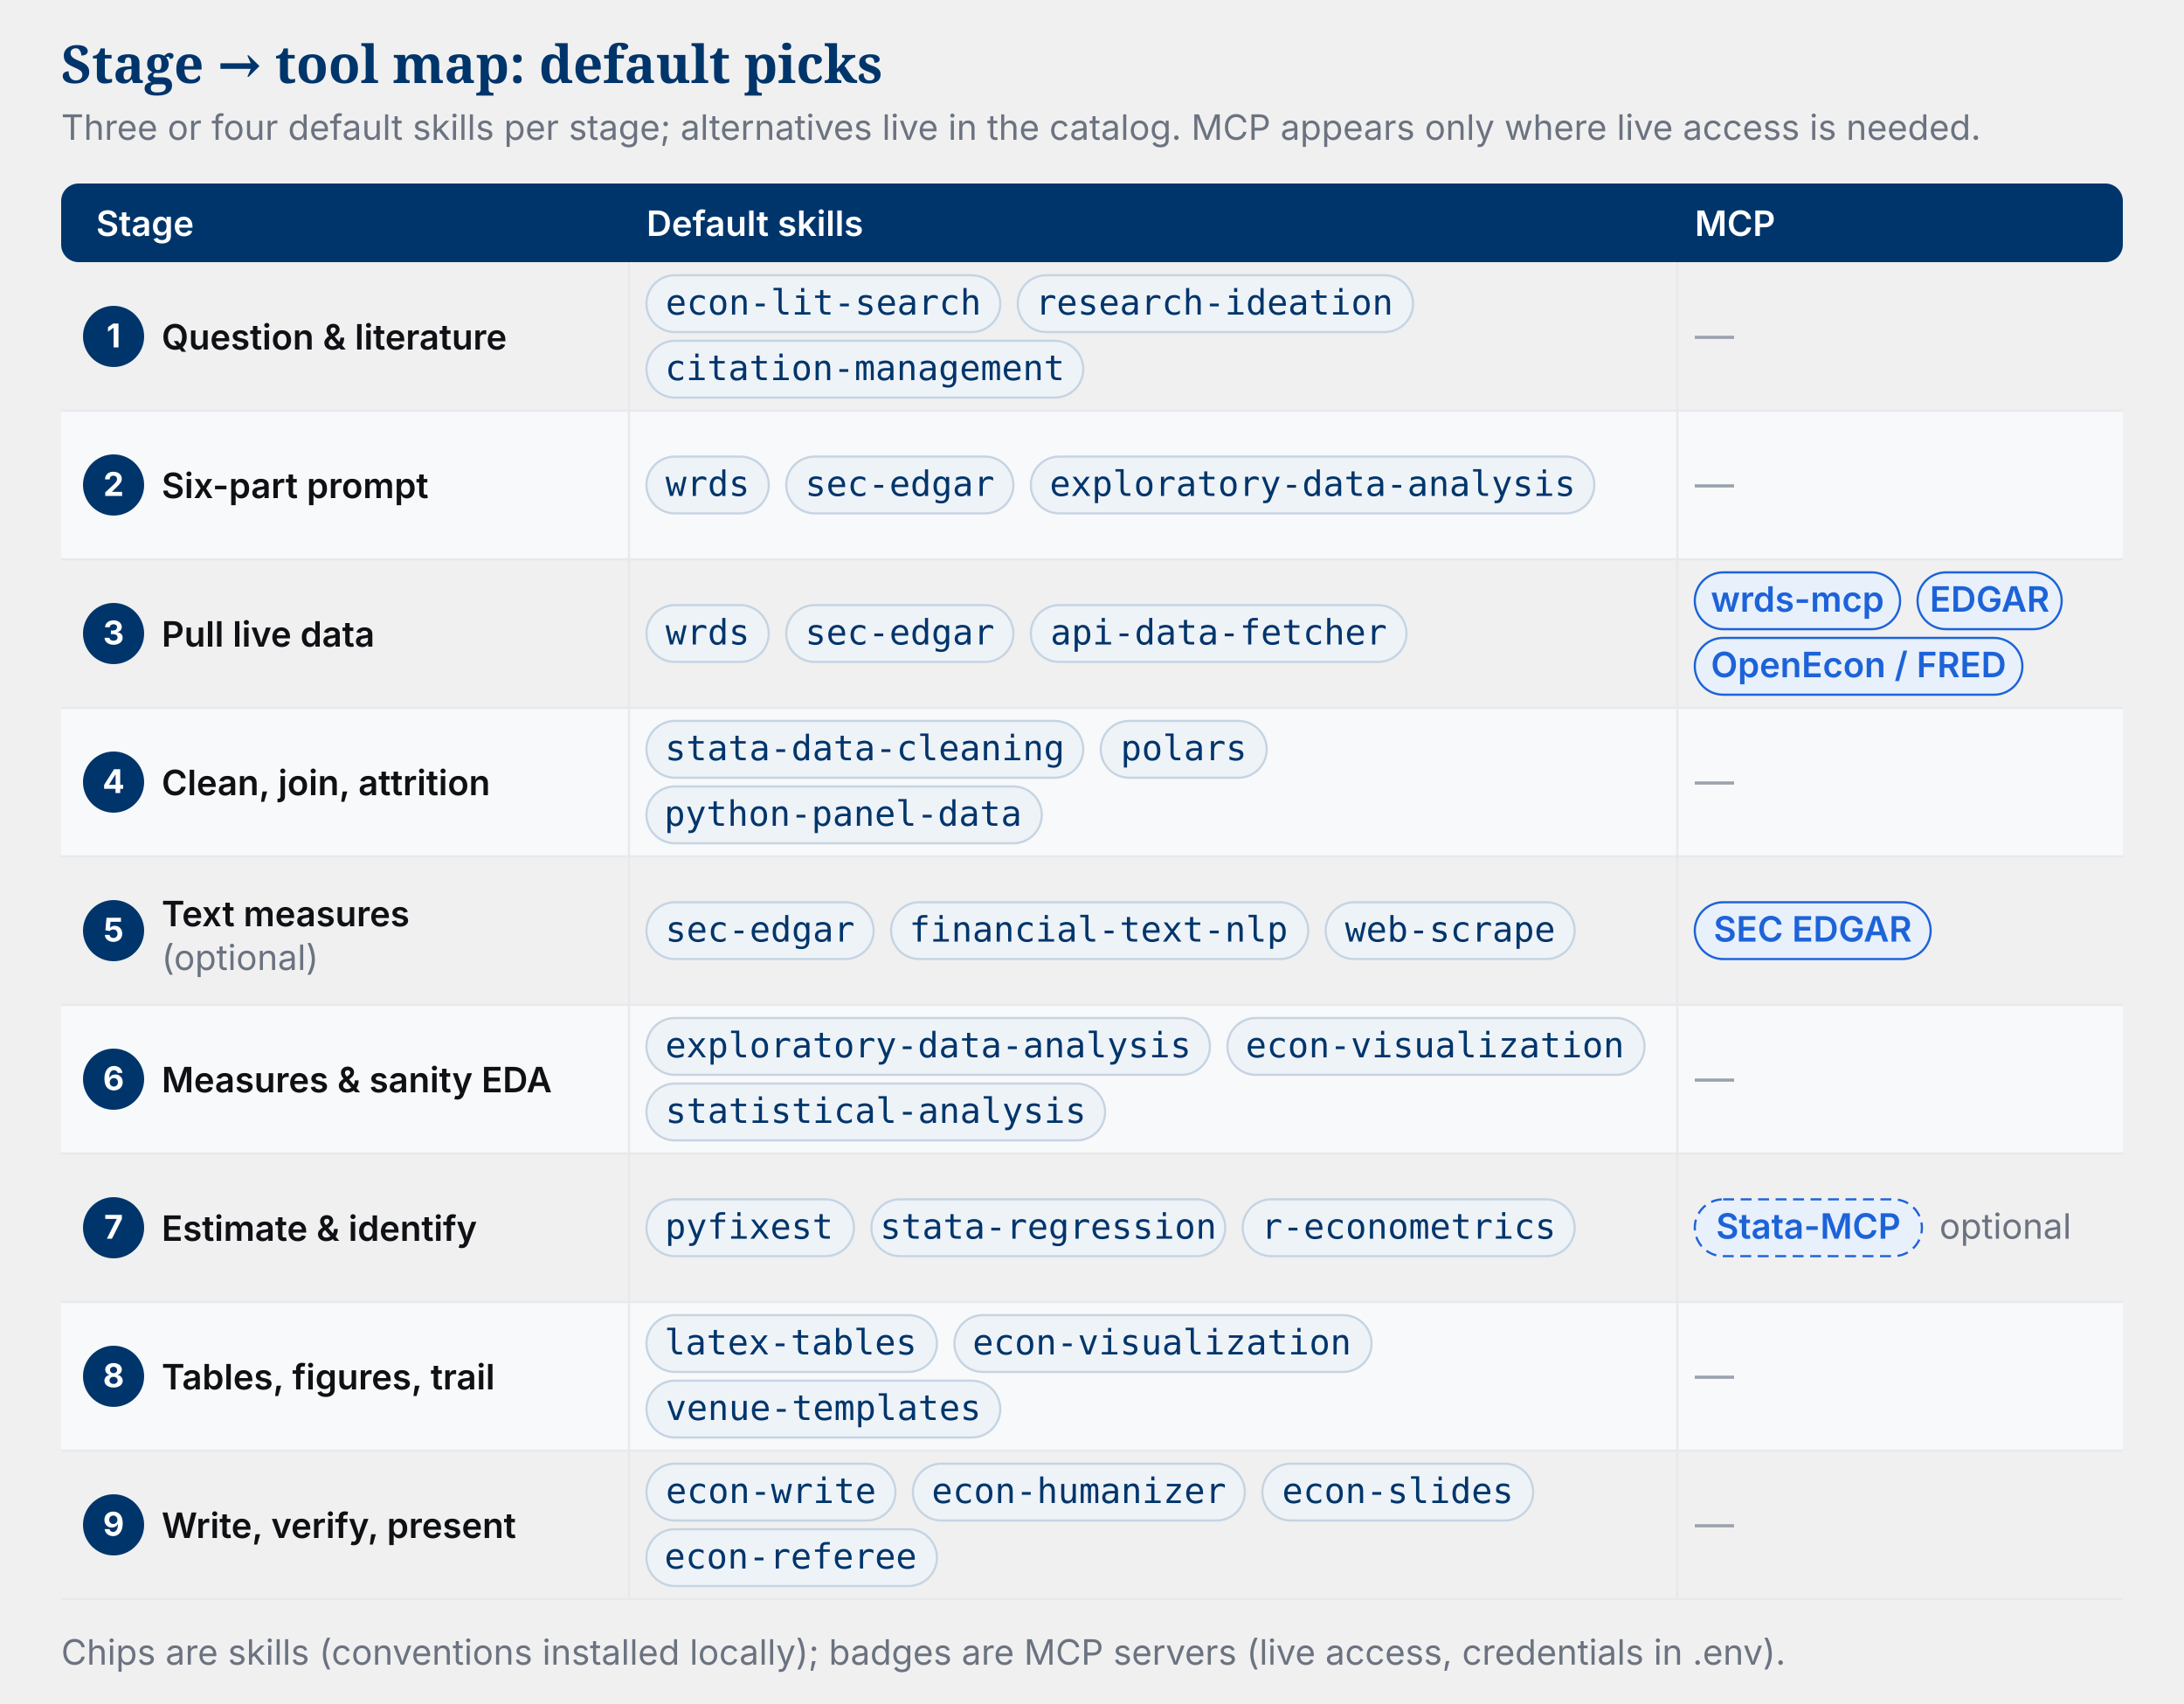
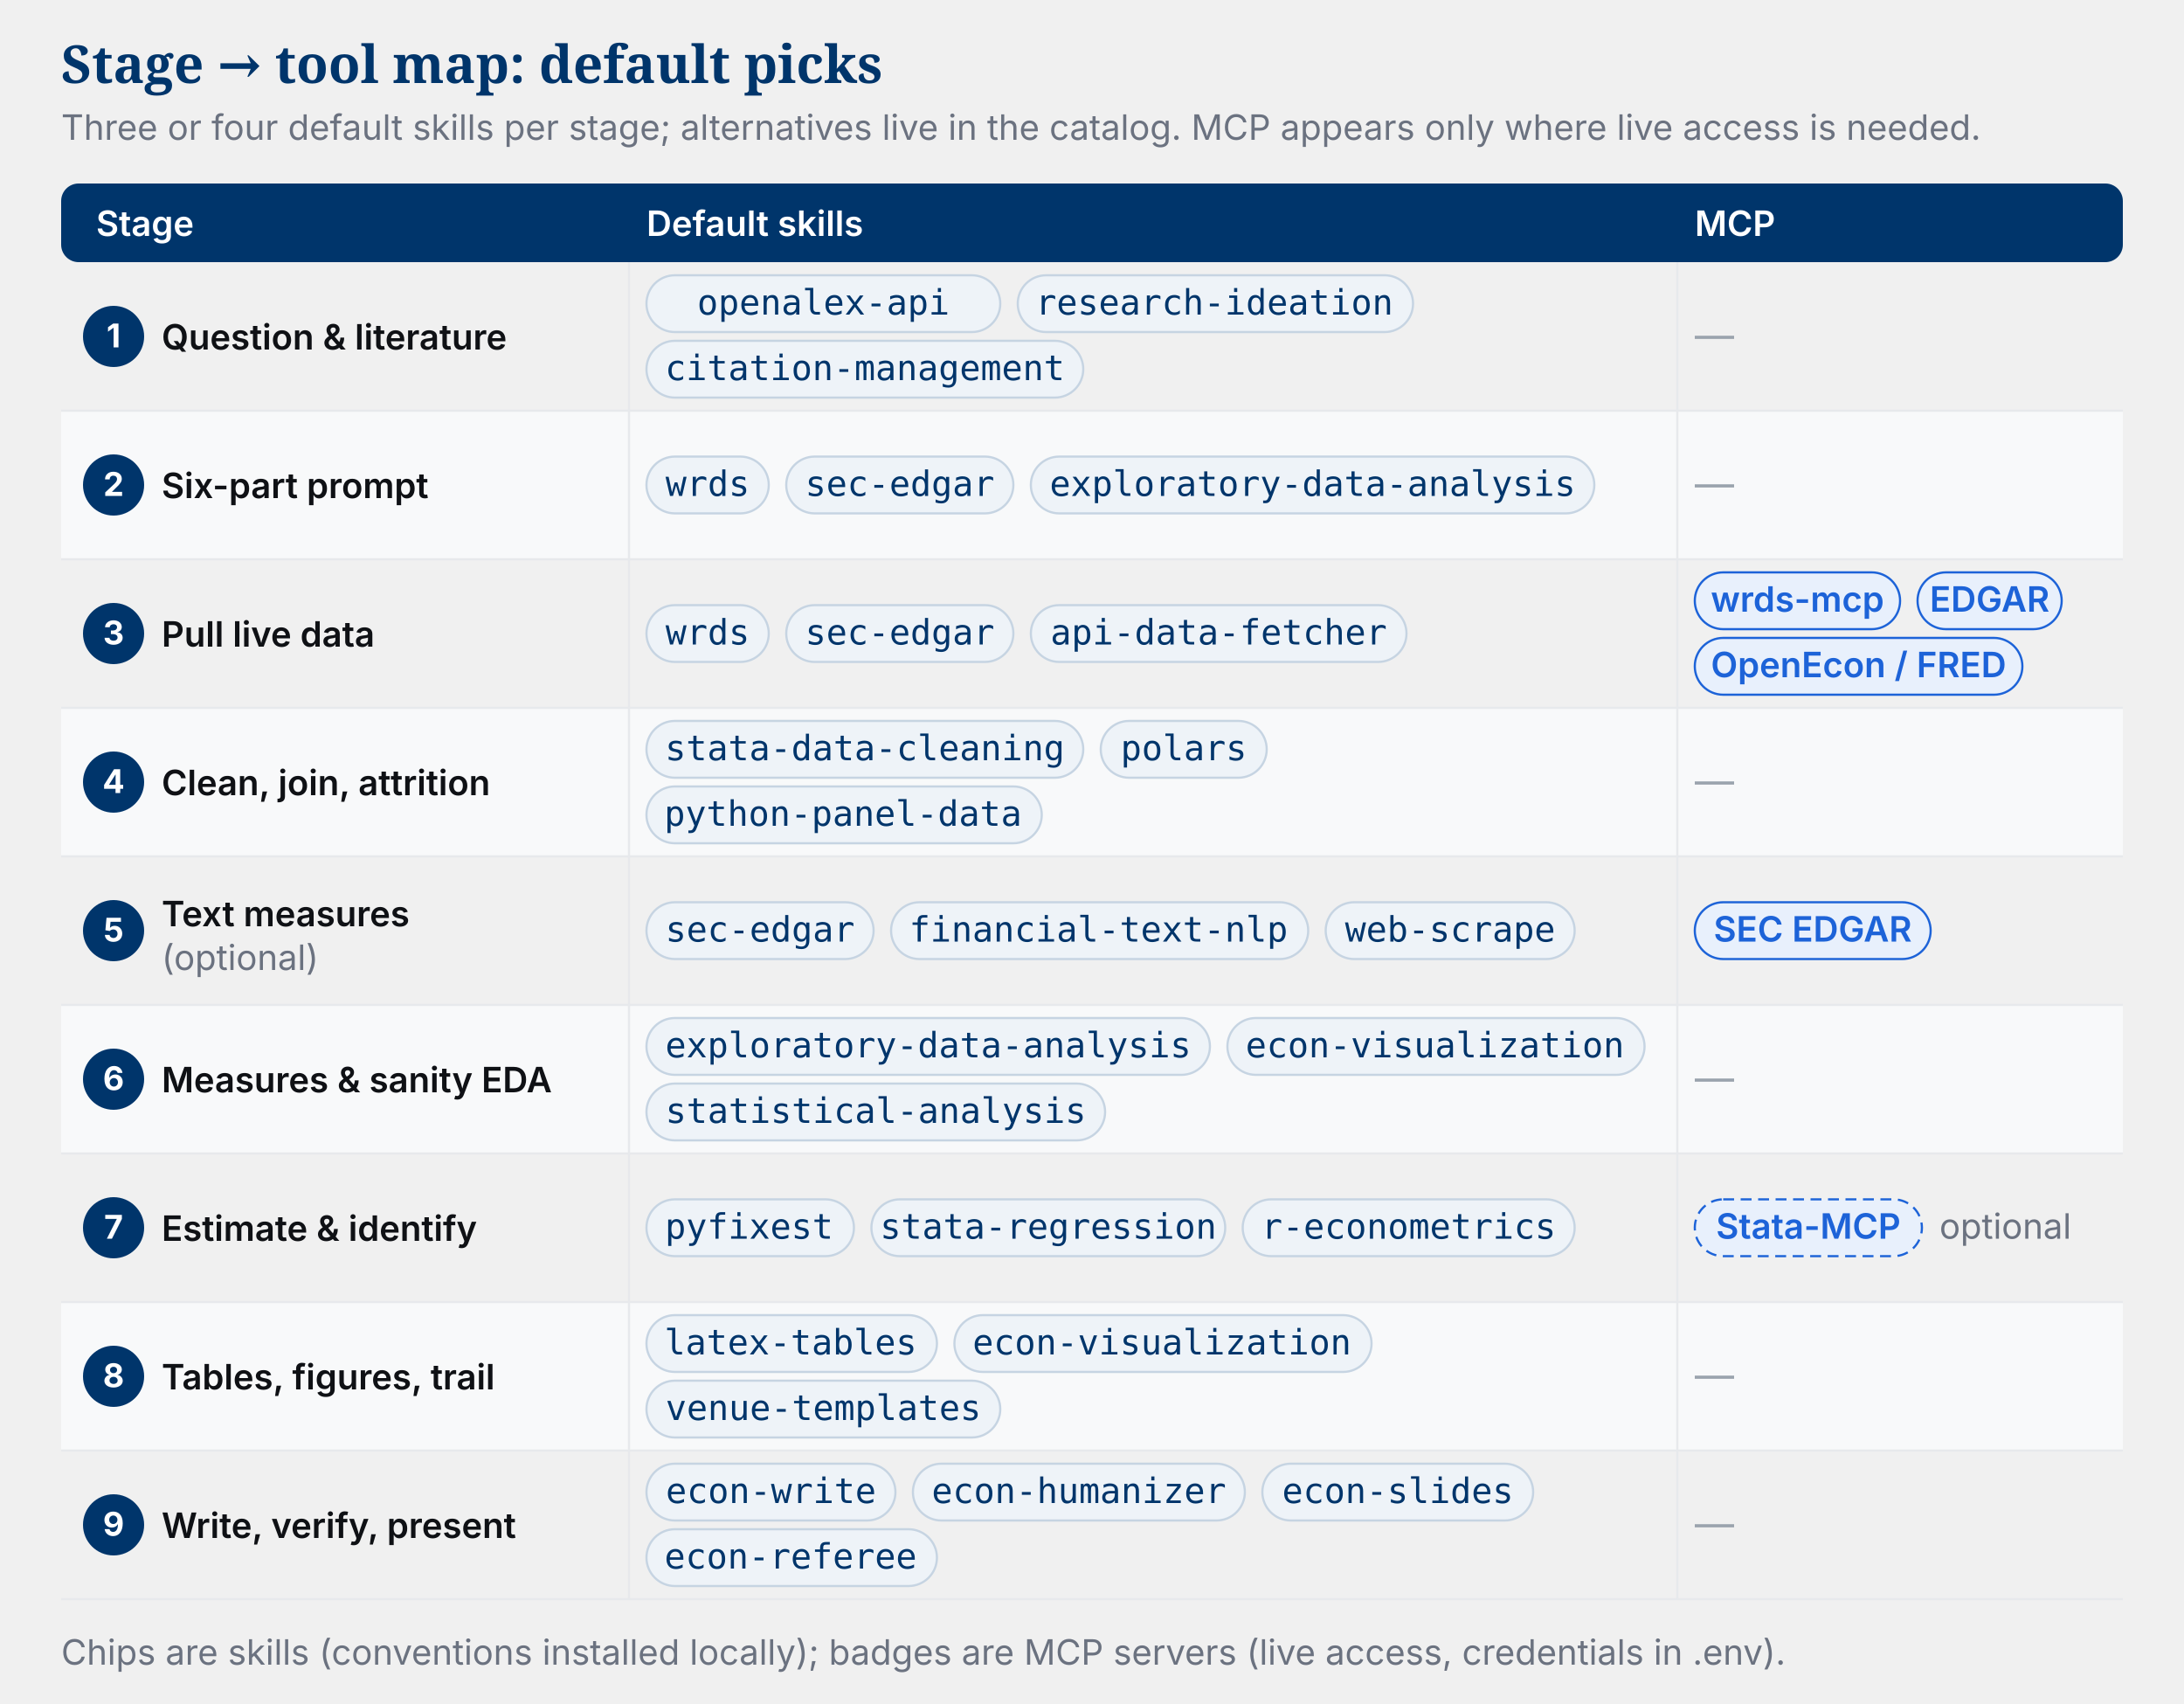
<svg xmlns="http://www.w3.org/2000/svg" viewBox="0 0 1000 780" role="img" aria-labelledby="p04-title p04-desc">
  <style>
    .t-title { font-family: "Source Serif 4", Georgia, serif; font-size: 24px; font-weight: 600; fill: #00356b; }
    .t-sub   { font-family: Inter, -apple-system, sans-serif; font-size: 16px; fill: #6b7280; }
    .t-head  { font-family: Inter, -apple-system, sans-serif; font-size: 16px; font-weight: 600; fill: #ffffff; }
    .t-stage { font-family: Inter, -apple-system, sans-serif; font-size: 16px; font-weight: 600; fill: #0f1115; }
    .t-num   { font-family: Inter, -apple-system, sans-serif; font-size: 15px; font-weight: 700; fill: #ffffff; text-anchor: middle; }
    .t-chip  { font-family: ui-monospace, Menlo, monospace; font-size: 16px; fill: #00356b; text-anchor: middle; }
    .t-mcp   { font-family: Inter, -apple-system, sans-serif; font-size: 16px; font-weight: 600; fill: #1d63d8; text-anchor: middle; }
    .t-none  { font-family: Inter, -apple-system, sans-serif; font-size: 18px; fill: #9aa3ad; }
    .t-muted { font-family: Inter, -apple-system, sans-serif; font-size: 16px; fill: #6b7280; }
    .chip    { fill: #eef3f8; stroke: #c6d4e2; stroke-width: 1; }
    .mcpb    { fill: #e8f0fc; stroke: #1d63d8; stroke-width: 1; }
    .rowline { stroke: #e7e9ec; stroke-width: 1; }
  </style>
  <text class="t-title" x="28" y="38">Stage → tool map: default picks</text>
  <text class="t-sub" x="28" y="64">Three or four default skills per stage; alternatives live in the catalog. MCP appears only where live access is needed.</text>
  <rect x="28" y="84" width="944" height="36" rx="8" fill="#00356b" />
  <text class="t-head" x="44" y="108">Stage</text>
  <text class="t-head" x="296" y="108">Default skills</text>
  <text class="t-head" x="776" y="108">MCP</text>
  <rect x="28" y="188" width="944" height="68" fill="#f8f9fa" />
  <rect x="28" y="324" width="944" height="68" fill="#f8f9fa" />
  <rect x="28" y="460" width="944" height="68" fill="#f8f9fa" />
  <rect x="28" y="596" width="944" height="68" fill="#f8f9fa" />
  <line class="rowline" x1="28" y1="188" x2="972" y2="188" />
  <line class="rowline" x1="28" y1="256" x2="972" y2="256" />
  <line class="rowline" x1="28" y1="324" x2="972" y2="324" />
  <line class="rowline" x1="28" y1="392" x2="972" y2="392" />
  <line class="rowline" x1="28" y1="460" x2="972" y2="460" />
  <line class="rowline" x1="28" y1="528" x2="972" y2="528" />
  <line class="rowline" x1="28" y1="596" x2="972" y2="596" />
  <line class="rowline" x1="28" y1="664" x2="972" y2="664" />
  <line class="rowline" x1="28" y1="732" x2="972" y2="732" />
  <line class="rowline" x1="288" y1="120" x2="288" y2="732" />
  <line class="rowline" x1="768" y1="120" x2="768" y2="732" />
  <circle cx="52" cy="154" r="14" fill="#00356b" />
  <text class="t-num" x="52" y="159">1</text>
  <text class="t-stage" x="74" y="160">Question &amp; literature</text>
  <rect class="chip" x="296" y="126" width="162" height="26" rx="13" />
-   <text class="t-chip" x="377" y="144">econ-lit-search</text>
+   <text class="t-chip" x="377" y="144">openalex-api</text>
  <rect class="chip" x="466" y="126" width="181" height="26" rx="13" />
  <text class="t-chip" x="556" y="144">research-ideation</text>
  <rect class="chip" x="296" y="156" width="200" height="26" rx="13" />
  <text class="t-chip" x="396" y="174">citation-management</text>
  <text class="t-none" x="776" y="160">—</text>
  <circle cx="52" cy="222" r="14" fill="#00356b" />
  <text class="t-num" x="52" y="227">2</text>
  <text class="t-stage" x="74" y="228">Six-part prompt</text>
  <rect class="chip" x="296" y="209" width="56" height="26" rx="13" />
  <text class="t-chip" x="324" y="227">wrds</text>
  <rect class="chip" x="360" y="209" width="104" height="26" rx="13" />
  <text class="t-chip" x="412" y="227">sec-edgar</text>
  <rect class="chip" x="472" y="209" width="258" height="26" rx="13" />
  <text class="t-chip" x="601" y="227">exploratory-data-analysis</text>
  <text class="t-none" x="776" y="228">—</text>
  <circle cx="52" cy="290" r="14" fill="#00356b" />
  <text class="t-num" x="52" y="295">3</text>
  <text class="t-stage" x="74" y="296">Pull live data</text>
  <rect class="chip" x="296" y="277" width="56" height="26" rx="13" />
  <text class="t-chip" x="324" y="295">wrds</text>
  <rect class="chip" x="360" y="277" width="104" height="26" rx="13" />
  <text class="t-chip" x="412" y="295">sec-edgar</text>
  <rect class="chip" x="472" y="277" width="172" height="26" rx="13" />
  <text class="t-chip" x="558" y="295">api-data-fetcher</text>
  <rect class="mcpb" x="776" y="262" width="94" height="26" rx="13" />
  <text class="t-mcp" x="823" y="280">wrds-mcp</text>
  <rect class="mcpb" x="878" y="262" width="66" height="26" rx="13" />
  <text class="t-mcp" x="911" y="280">EDGAR</text>
  <rect class="mcpb" x="776" y="292" width="150" height="26" rx="13" />
  <text class="t-mcp" x="851" y="310">OpenEcon / FRED</text>
  <circle cx="52" cy="358" r="14" fill="#00356b" />
  <text class="t-num" x="52" y="363">4</text>
  <text class="t-stage" x="74" y="364">Clean, join, attrition</text>
  <rect class="chip" x="296" y="330" width="200" height="26" rx="13" />
  <text class="t-chip" x="396" y="348">stata-data-cleaning</text>
  <rect class="chip" x="504" y="330" width="76" height="26" rx="13" />
  <text class="t-chip" x="542" y="348">polars</text>
  <rect class="chip" x="296" y="360" width="181" height="26" rx="13" />
  <text class="t-chip" x="386" y="378">python-panel-data</text>
  <text class="t-none" x="776" y="364">—</text>
  <circle cx="52" cy="426" r="14" fill="#00356b" />
  <text class="t-num" x="52" y="431">5</text>
  <text class="t-stage" x="74" y="424">Text measures</text>
  <text class="t-muted" x="74" y="444">(optional)</text>
  <rect class="chip" x="296" y="413" width="104" height="26" rx="13" />
  <text class="t-chip" x="348" y="431">sec-edgar</text>
  <rect class="chip" x="408" y="413" width="191" height="26" rx="13" />
  <text class="t-chip" x="503" y="431">financial-text-nlp</text>
  <rect class="chip" x="607" y="413" width="114" height="26" rx="13" />
  <text class="t-chip" x="664" y="431">web-scrape</text>
  <rect class="mcpb" x="776" y="413" width="108" height="26" rx="13" />
  <text class="t-mcp" x="830" y="431">SEC EDGAR</text>
  <circle cx="52" cy="494" r="14" fill="#00356b" />
  <text class="t-num" x="52" y="499">6</text>
  <text class="t-stage" x="74" y="500">Measures &amp; sanity EDA</text>
  <rect class="chip" x="296" y="466" width="258" height="26" rx="13" />
  <text class="t-chip" x="425" y="484">exploratory-data-analysis</text>
  <rect class="chip" x="562" y="466" width="191" height="26" rx="13" />
  <text class="t-chip" x="657" y="484">econ-visualization</text>
  <rect class="chip" x="296" y="496" width="210" height="26" rx="13" />
  <text class="t-chip" x="401" y="514">statistical-analysis</text>
  <text class="t-none" x="776" y="500">—</text>
  <circle cx="52" cy="562" r="14" fill="#00356b" />
  <text class="t-num" x="52" y="567">7</text>
  <text class="t-stage" x="74" y="568">Estimate &amp; identify</text>
  <rect class="chip" x="296" y="549" width="95" height="26" rx="13" />
  <text class="t-chip" x="343" y="567">pyfixest</text>
  <rect class="chip" x="399" y="549" width="162" height="26" rx="13" />
  <text class="t-chip" x="480" y="567">stata-regression</text>
  <rect class="chip" x="569" y="549" width="152" height="26" rx="13" />
  <text class="t-chip" x="645" y="567">r-econometrics</text>
  <rect class="mcpb" x="776" y="549" width="104" height="26" rx="13" stroke-dasharray="5 3" />
  <text class="t-mcp" x="828" y="567">Stata-MCP</text>
  <text class="t-muted" x="888" y="567">optional</text>
  <circle cx="52" cy="630" r="14" fill="#00356b" />
  <text class="t-num" x="52" y="635">8</text>
  <text class="t-stage" x="74" y="636">Tables, figures, trail</text>
  <rect class="chip" x="296" y="602" width="133" height="26" rx="13" />
  <text class="t-chip" x="362" y="620">latex-tables</text>
  <rect class="chip" x="437" y="602" width="191" height="26" rx="13" />
  <text class="t-chip" x="532" y="620">econ-visualization</text>
  <rect class="chip" x="296" y="632" width="162" height="26" rx="13" />
  <text class="t-chip" x="377" y="650">venue-templates</text>
  <text class="t-none" x="776" y="636">—</text>
  <circle cx="52" cy="698" r="14" fill="#00356b" />
  <text class="t-num" x="52" y="703">9</text>
  <text class="t-stage" x="74" y="704">Write, verify, present</text>
  <rect class="chip" x="296" y="670" width="114" height="26" rx="13" />
  <text class="t-chip" x="353" y="688">econ-write</text>
  <rect class="chip" x="418" y="670" width="152" height="26" rx="13" />
  <text class="t-chip" x="494" y="688">econ-humanizer</text>
  <rect class="chip" x="578" y="670" width="124" height="26" rx="13" />
  <text class="t-chip" x="640" y="688">econ-slides</text>
  <rect class="chip" x="296" y="700" width="133" height="26" rx="13" />
  <text class="t-chip" x="362" y="718">econ-referee</text>
  <text class="t-none" x="776" y="704">—</text>
  <text class="t-muted" x="28" y="762">Chips are skills (conventions installed locally); badges are MCP servers (live access, credentials in .env).</text>
</svg>
